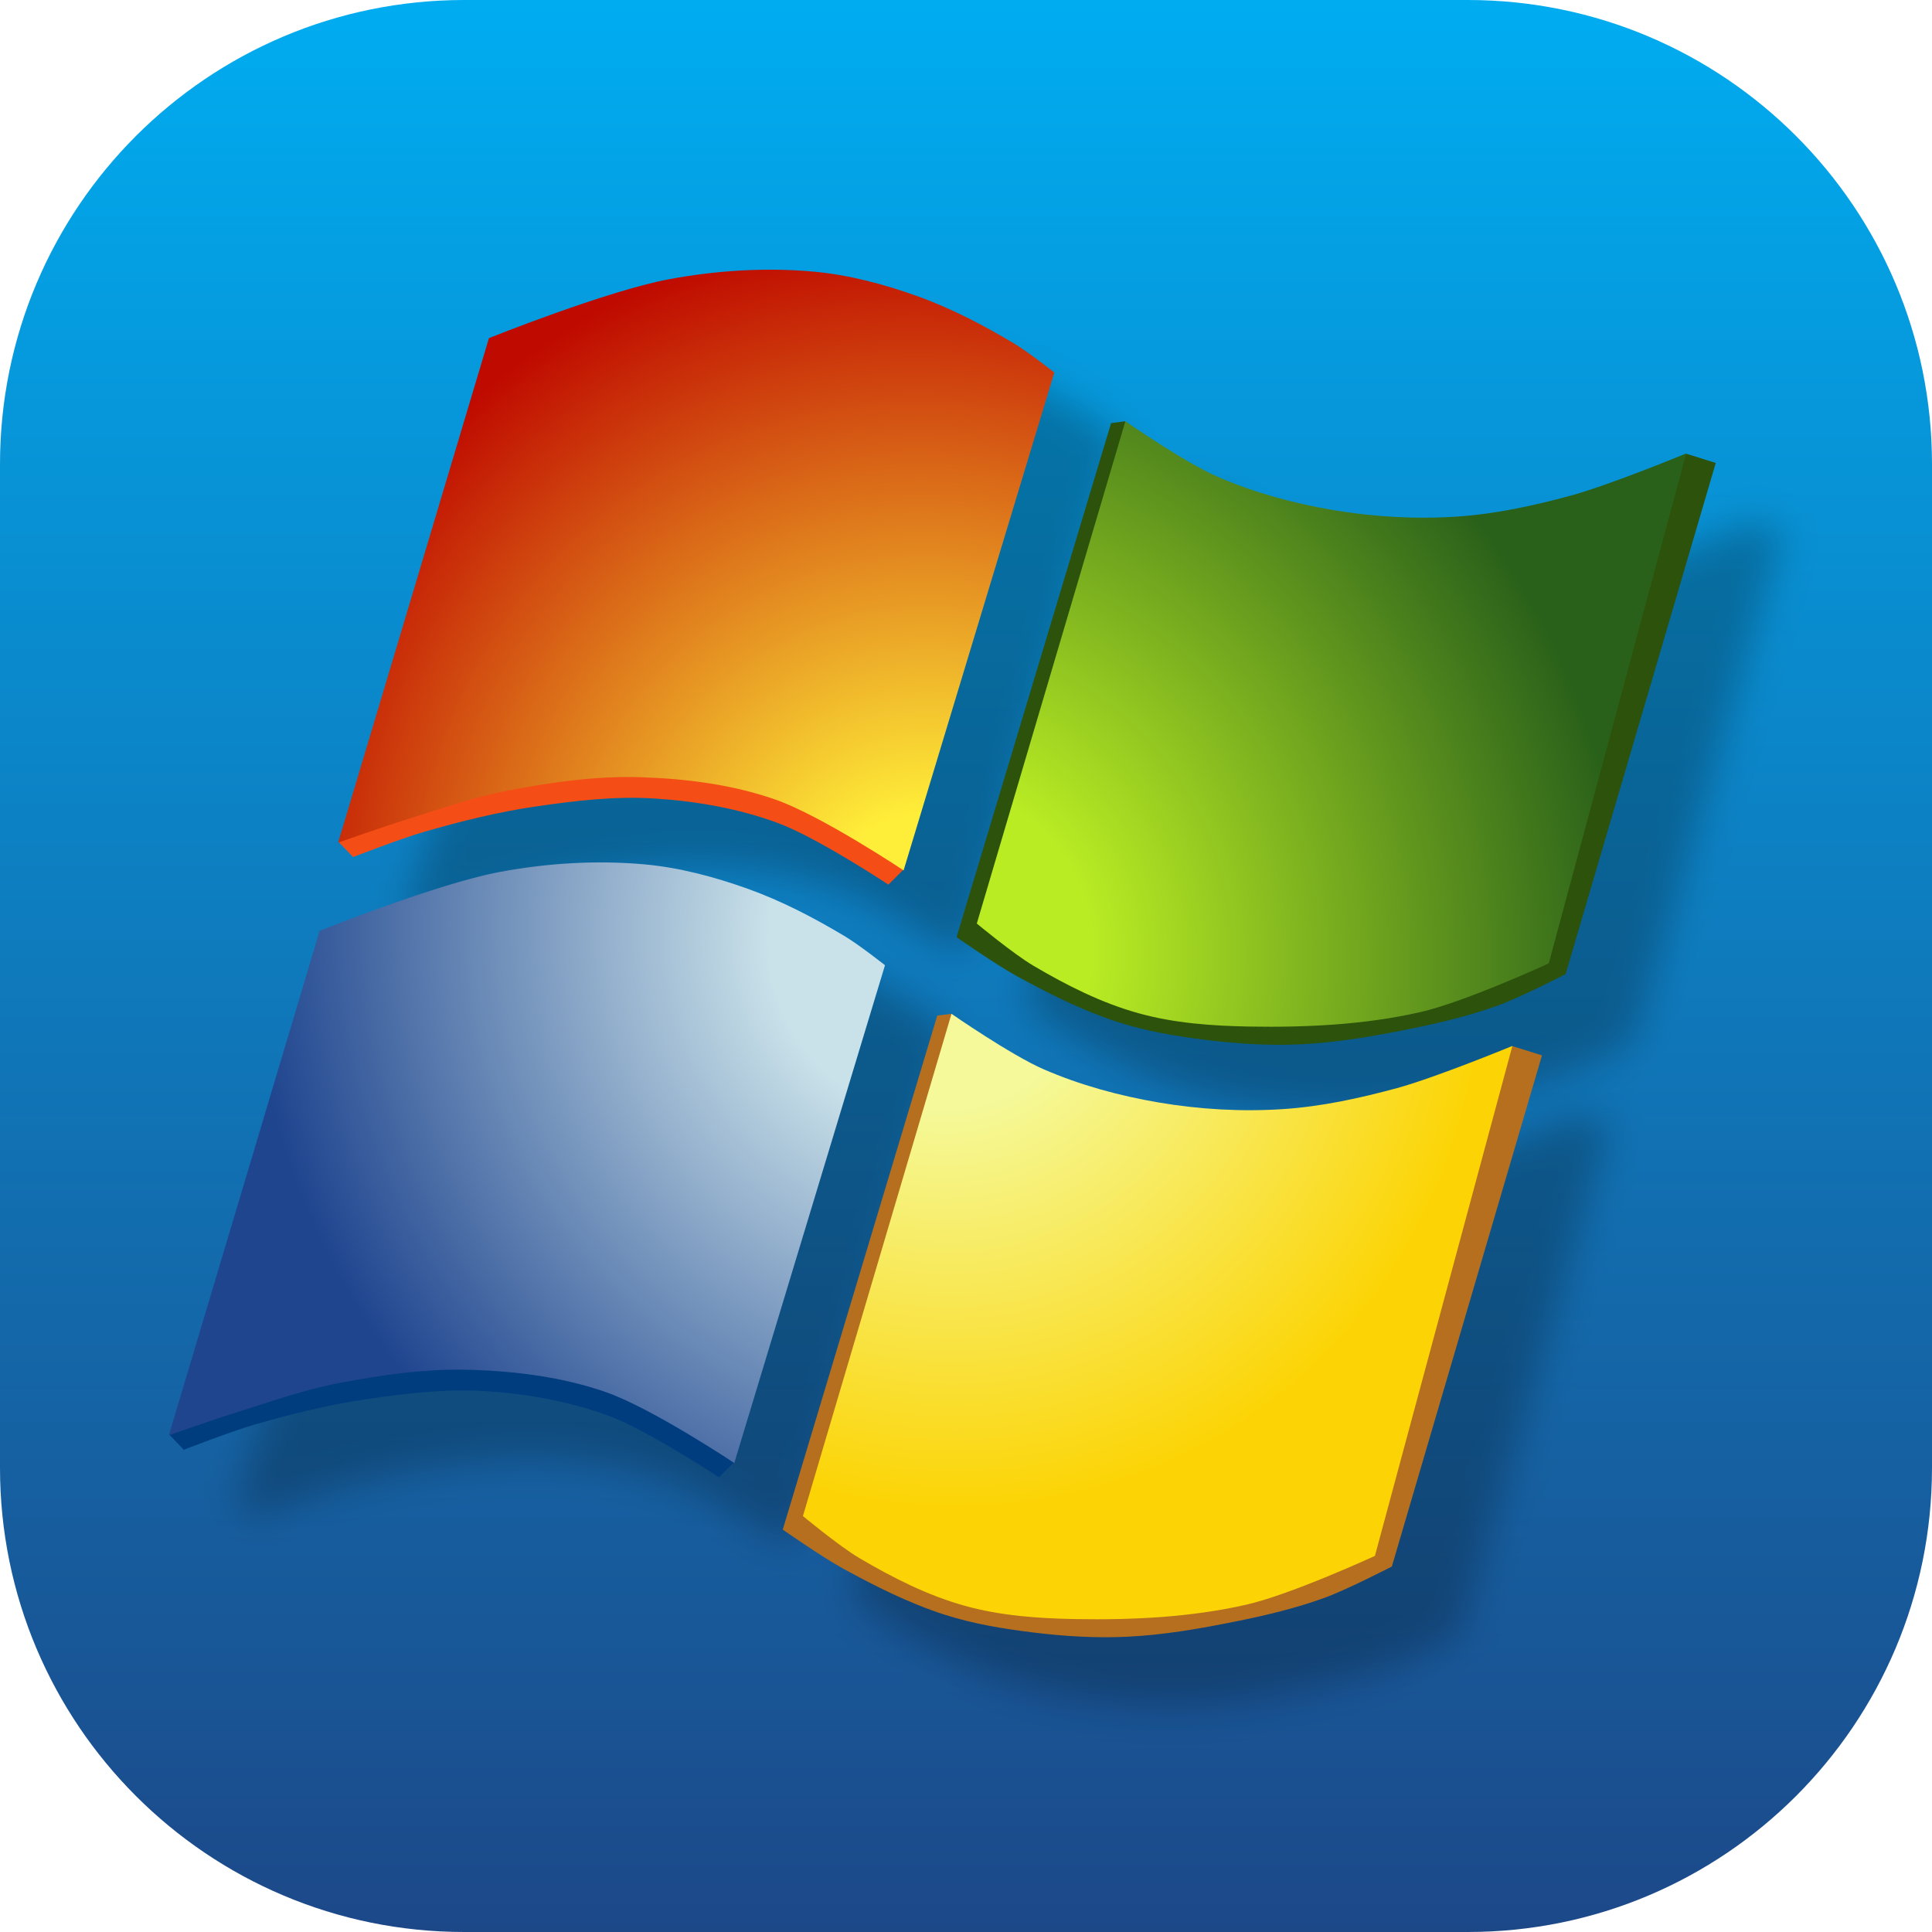
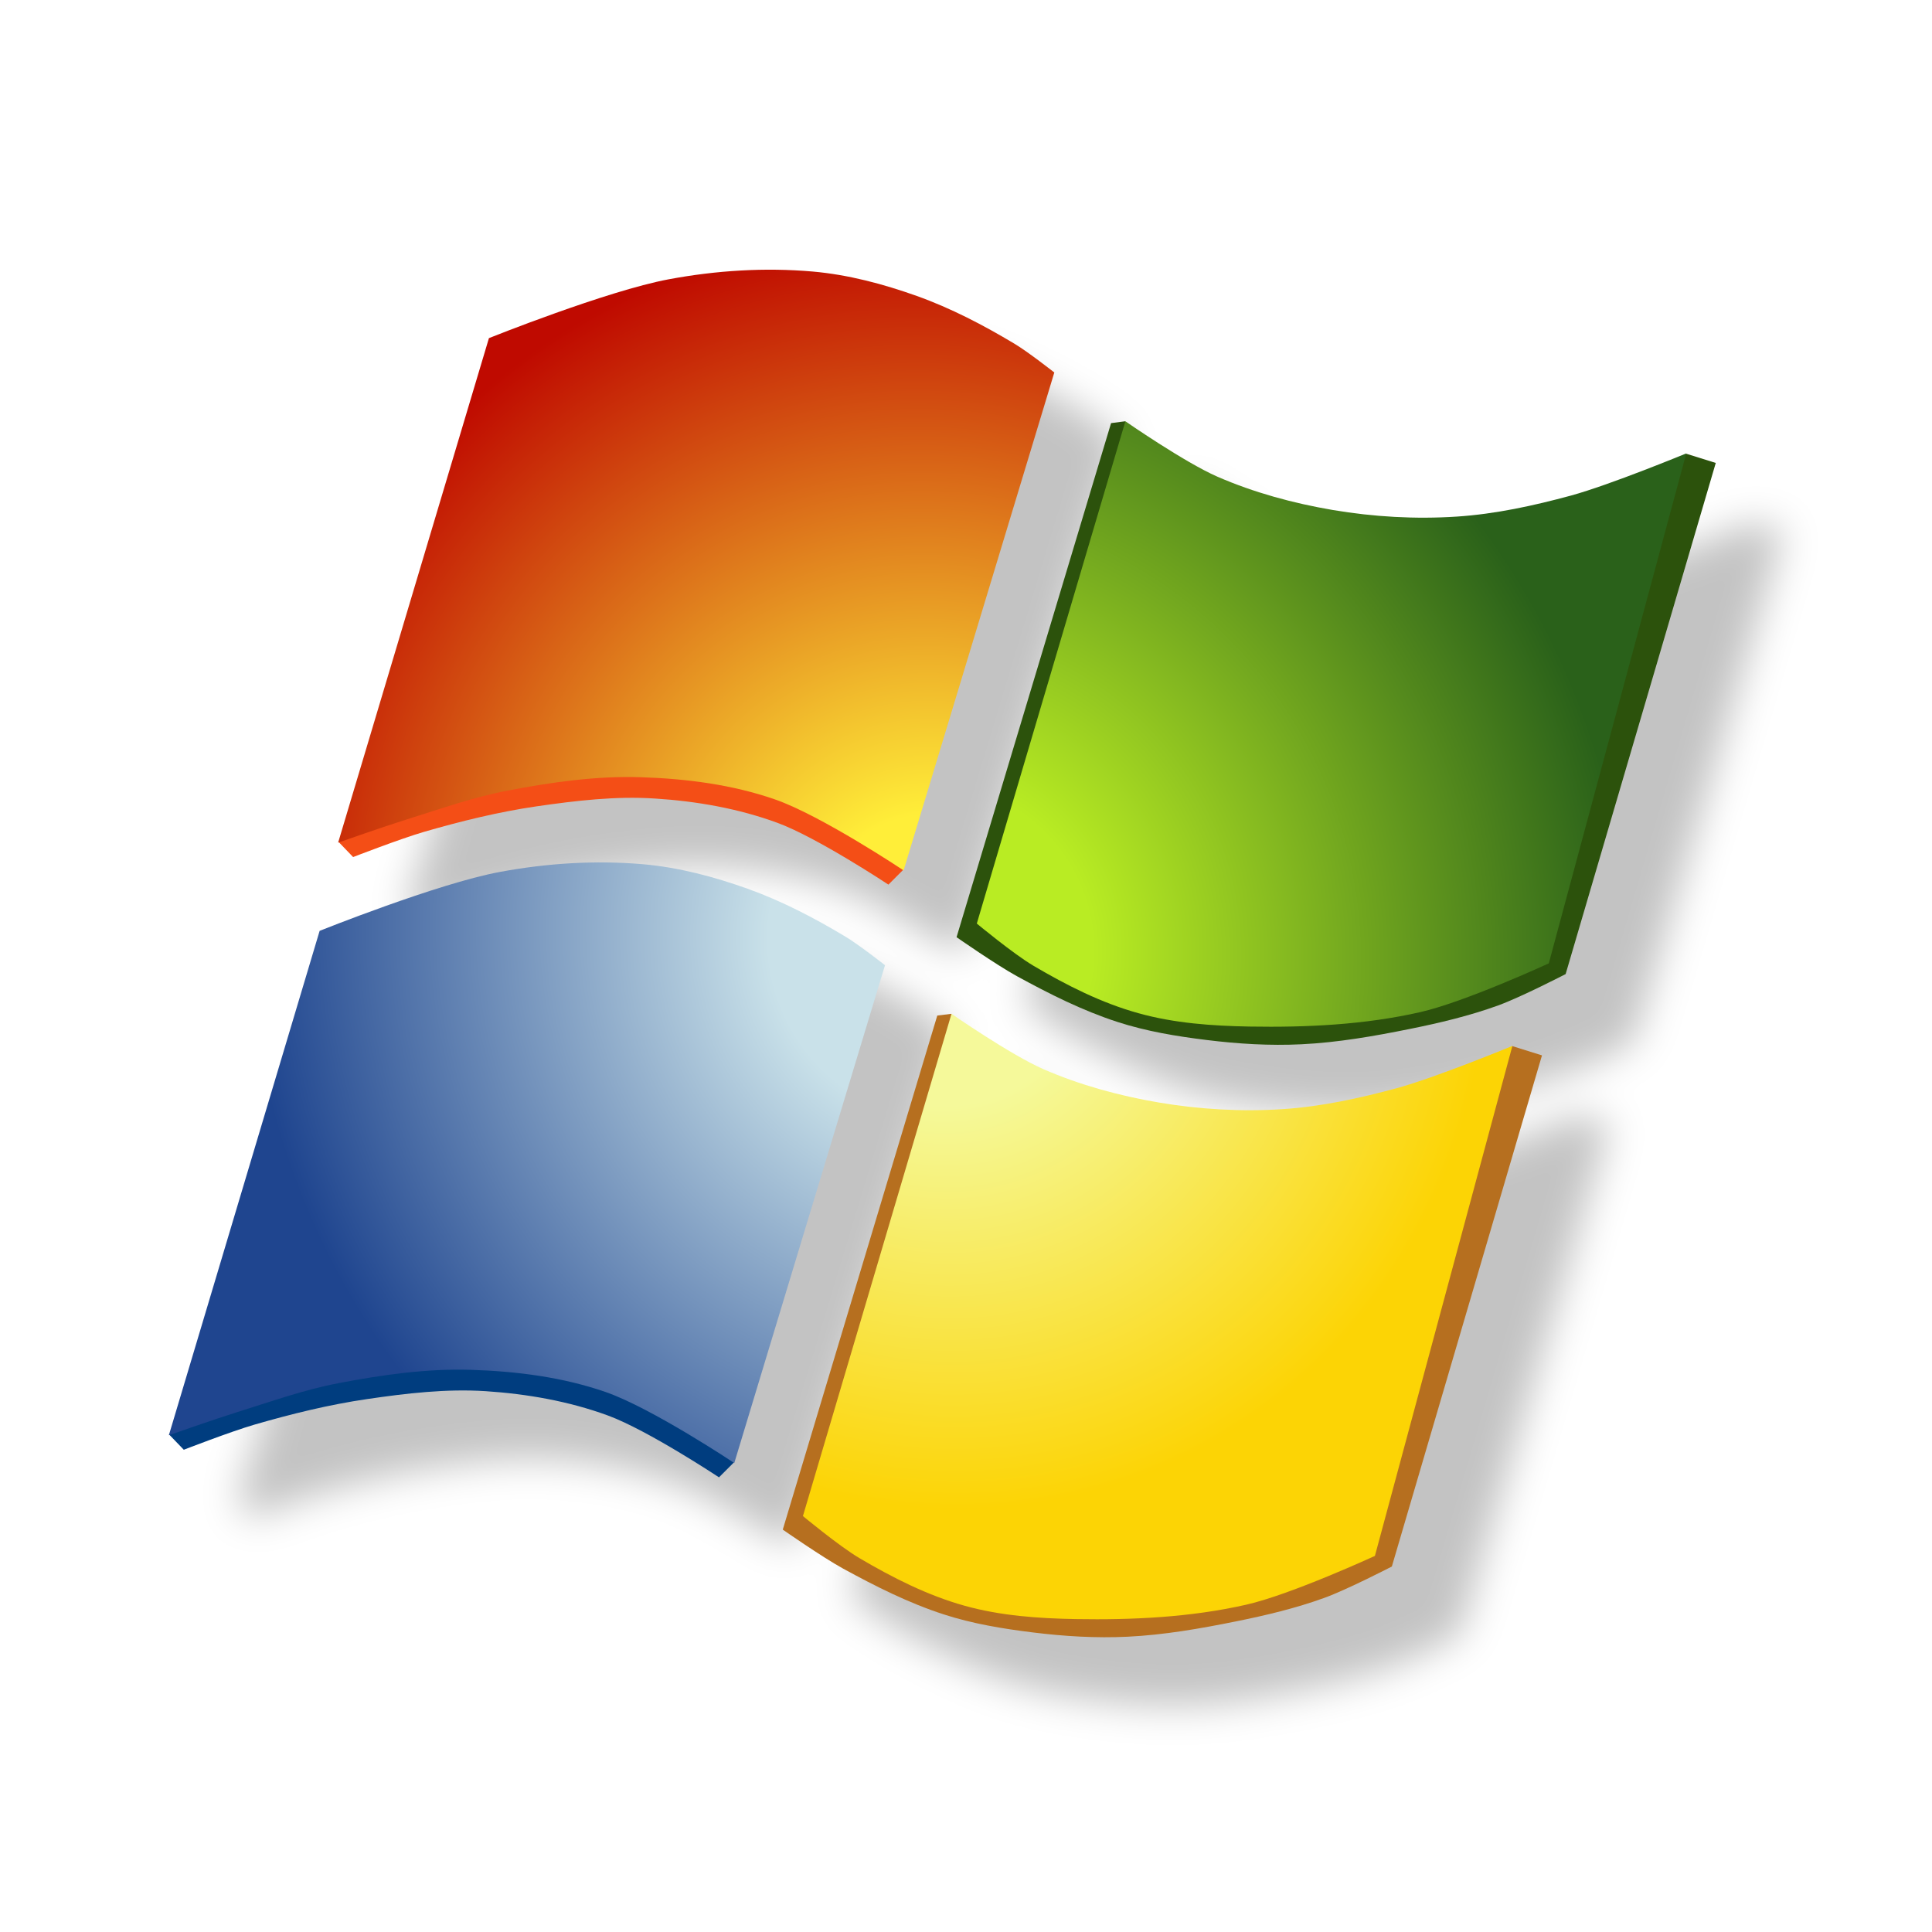
<svg xmlns="http://www.w3.org/2000/svg" xmlns:xlink="http://www.w3.org/1999/xlink" width="75" height="75" viewBox="0 0 19.844 19.844" version="1.1" id="svg1" xml:space="preserve">
  <defs id="defs1">
-     <linearGradient id="linearGradient43">
-       <stop style="stop-color:#1d4686;stop-opacity:1;" offset="0" id="stop43" />
-       <stop style="stop-color:#00adf1;stop-opacity:1;" offset="1" id="stop44" />
-     </linearGradient>
    <linearGradient id="linearGradient21">
      <stop style="stop-color:#b9ec23;stop-opacity:1;" offset="0.224" id="stop20" />
      <stop style="stop-color:#2a611a;stop-opacity:1;" offset="1" id="stop21" />
    </linearGradient>
    <linearGradient id="linearGradient19">
      <stop style="stop-color:#ffee39;stop-opacity:1;" offset="0.182" id="stop18" />
      <stop style="stop-color:#bf0a00;stop-opacity:1;" offset="1" id="stop19" />
    </linearGradient>
    <linearGradient id="linearGradient17">
      <stop style="stop-color:#c9e1e9;stop-opacity:1;" offset="0.245" id="stop16" />
      <stop style="stop-color:#1f458f;stop-opacity:1;" offset="1" id="stop17" />
    </linearGradient>
    <linearGradient id="linearGradient12">
      <stop style="stop-color:#f5f99a;stop-opacity:1;" offset="0.224" id="stop12" />
      <stop style="stop-color:#fcd405;stop-opacity:1;" offset="0.79" id="stop13" />
    </linearGradient>
    <radialGradient xlink:href="#linearGradient12" id="radialGradient13" cx="9.635" cy="9.048" fx="9.635" fy="9.048" r="3.644" gradientTransform="matrix(-0.8524486,-1.842053,1.753001,-0.8111986,1.987037,34.79338)" gradientUnits="userSpaceOnUse" />
    <radialGradient xlink:href="#linearGradient17" id="radialGradient14" cx="9.635" cy="9.264" fx="9.635" fy="9.264" r="3.678" gradientTransform="matrix(-0.8445313,-1.824944,1.736722,-0.8036583,1.683055,34.73383)" gradientUnits="userSpaceOnUse" />
    <radialGradient xlink:href="#linearGradient19" id="radialGradient15" cx="9.635" cy="10.459" fx="9.635" fy="10.459" r="3.678" gradientTransform="matrix(-0.8445311,-1.824944,1.7367,-0.8037063,-0.3920973,35.69471)" gradientUnits="userSpaceOnUse" />
    <radialGradient xlink:href="#linearGradient21" id="radialGradient16" cx="9.635" cy="10.096" fx="9.635" fy="10.096" r="3.644" gradientTransform="matrix(-0.8524488,-1.842053,1.752998,-0.8112046,0.1504927,35.64331)" gradientUnits="userSpaceOnUse" />
    <filter style="color-interpolation-filters:sRGB;" id="filter42" x="-0.03" y="-0.034" width="1.104" height="1.118">
      <feFlood result="flood" in="SourceGraphic" flood-opacity="0.235" flood-color="rgb(0,0,0)" id="feFlood41" />
      <feGaussianBlur result="blur" in="SourceGraphic" stdDeviation="0.2" id="feGaussianBlur41" />
      <feOffset result="offset" in="blur" dx="0.7" dy="0.7" id="feOffset41" />
      <feComposite result="comp1" operator="in" in="flood" in2="offset" id="feComposite41" />
      <feComposite result="comp2" operator="over" in="SourceGraphic" in2="comp1" id="feComposite42" />
    </filter>
-     <linearGradient xlink:href="#linearGradient43" id="linearGradient44" x1="8.764" y1="20.241" x2="8.764" y2="-0.165" gradientUnits="userSpaceOnUse" />
  </defs>
  <g id="layer1" style="fill:#ff0101;fill-opacity:1">
-     <rect style="fill:url(#linearGradient44);fill-opacity:1;stroke-width:0.599" id="base" width="19.844" height="19.844" x="0" y="0" ry="4.768" />
    <g id="g25" style="filter:url(#filter42)">
      <g id="g21">
        <path style="fill:#f44e16;fill-opacity:1;stroke-width:0.265" d="M 3.627,8.803 3.476,8.646 3.94,8.205 6.747,7.516 8.826,8.051 9.277,8.934 9.125,9.086 c 0,0 -0.732,-0.485 -1.141,-0.635 C 7.583,8.304 7.154,8.229 6.728,8.202 6.323,8.175 5.914,8.224 5.512,8.282 5.121,8.339 4.736,8.434 4.356,8.544 4.109,8.616 3.627,8.803 3.627,8.803 Z" id="path2" />
        <path style="fill:url(#radialGradient15);fill-opacity:1;stroke-width:0.265" d="M 3.473,8.655 5.022,3.473 c 0,0 1.209,-0.485 1.845,-0.604 0.486,-0.091 0.988,-0.123 1.48,-0.08 0.365,0.032 0.725,0.128 1.07,0.251 0.35,0.125 0.683,0.299 1.002,0.49 0.145,0.087 0.41,0.296 0.41,0.296 L 9.281,8.94 c 0,0 -0.846,-0.564 -1.321,-0.729 C 7.52,8.058 7.048,7.998 6.582,7.983 6.125,7.968 5.665,8.034 5.216,8.12 4.863,8.187 4.522,8.309 4.179,8.416 3.942,8.49 3.473,8.655 3.473,8.655 Z" id="path1" />
      </g>
      <g id="g24">
        <path style="fill:#003d7f;fill-opacity:1;stroke-width:0.265" d="m 1.888,14.891 -0.151,-0.157 0.464,-0.441 2.807,-0.689 2.078,0.535 0.451,0.883 -0.152,0.152 c 0,0 -0.732,-0.485 -1.141,-0.635 -0.401,-0.147 -0.83,-0.222 -1.256,-0.25 -0.405,-0.026 -0.814,0.022 -1.216,0.081 -0.391,0.057 -0.776,0.152 -1.156,0.262 -0.248,0.072 -0.729,0.259 -0.729,0.259 z" id="path3" />
        <path style="fill:url(#radialGradient14);fill-opacity:1;stroke-width:0.265" d="M 1.734,14.743 3.283,9.561 c 0,0 1.209,-0.485 1.845,-0.604 0.486,-0.091 0.988,-0.123 1.48,-0.08 0.365,0.032 0.725,0.128 1.07,0.251 0.35,0.125 0.683,0.299 1.002,0.49 0.145,0.087 0.41,0.296 0.41,0.296 L 7.542,15.027 c 0,0 -0.846,-0.564 -1.321,-0.729 -0.44,-0.153 -0.913,-0.213 -1.378,-0.228 -0.458,-0.015 -0.917,0.051 -1.367,0.137 -0.353,0.067 -0.693,0.189 -1.036,0.296 -0.237,0.074 -0.706,0.239 -0.706,0.239 z" id="path4" />
      </g>
      <g id="g22">
        <path style="fill:#2c520c;fill-opacity:1;stroke-width:0.265" d="M 11.631,4.51 11.557,4.327 11.412,4.346 9.825,9.626 c 0,0 0.404,0.282 0.619,0.4 0.333,0.182 0.674,0.354 1.035,0.471 0.296,0.096 0.605,0.147 0.914,0.185 0.323,0.04 0.65,0.06 0.974,0.044 0.374,-0.018 0.745,-0.083 1.111,-0.157 0.308,-0.062 0.615,-0.135 0.91,-0.242 0.239,-0.087 0.693,-0.322 0.693,-0.322 L 17.623,4.755 17.319,4.66 16.966,5.081 13.921,6.747 11.868,5.426 Z" id="path6" />
        <path style="fill:url(#radialGradient16);fill-opacity:1;stroke-width:0.265" d="M 10.033,9.486 11.559,4.327 c 0,0 0.608,0.422 0.945,0.569 0.377,0.164 0.779,0.273 1.184,0.342 0.42,0.071 0.851,0.096 1.275,0.068 0.397,-0.026 0.789,-0.112 1.173,-0.216 0.405,-0.111 1.184,-0.433 1.184,-0.433 l -1.412,5.238 c 0,0 -0.862,0.397 -1.321,0.501 -0.572,0.13 -1.167,0.158 -1.754,0.148 -0.382,-0.007 -0.771,-0.034 -1.139,-0.137 C 11.314,10.302 10.955,10.12 10.614,9.919 10.406,9.796 10.033,9.486 10.033,9.486 Z" id="path5" />
      </g>
      <g id="g23">
        <path style="fill:#b66f1f;fill-opacity:1;stroke-width:0.265" d="m 9.846,10.595 -0.074,-0.182 -0.145,0.018 -1.587,5.28 c 0,0 0.404,0.282 0.619,0.4 0.333,0.182 0.674,0.354 1.035,0.471 0.296,0.096 0.605,0.147 0.914,0.185 0.323,0.04 0.65,0.06 0.974,0.044 0.374,-0.018 0.745,-0.083 1.111,-0.157 0.308,-0.062 0.615,-0.135 0.91,-0.242 0.239,-0.087 0.693,-0.322 0.693,-0.322 l 1.542,-5.25 -0.304,-0.095 -0.352,0.421 -3.046,1.666 -2.052,-1.321 z" id="path7" />
        <path style="fill:url(#radialGradient13);fill-opacity:1;stroke-width:0.265" d="m 8.247,15.572 1.526,-5.159 c 0,0 0.608,0.422 0.945,0.569 0.377,0.164 0.779,0.273 1.184,0.342 0.42,0.071 0.851,0.096 1.275,0.068 0.397,-0.026 0.789,-0.112 1.173,-0.216 0.405,-0.111 1.184,-0.433 1.184,-0.433 l -1.412,5.238 c 0,0 -0.862,0.397 -1.321,0.501 -0.572,0.13 -1.167,0.158 -1.754,0.148 -0.382,-0.007 -0.771,-0.034 -1.139,-0.137 -0.381,-0.106 -0.741,-0.289 -1.082,-0.49 -0.208,-0.123 -0.581,-0.433 -0.581,-0.433 z" id="path8" />
      </g>
    </g>
  </g>
</svg>
